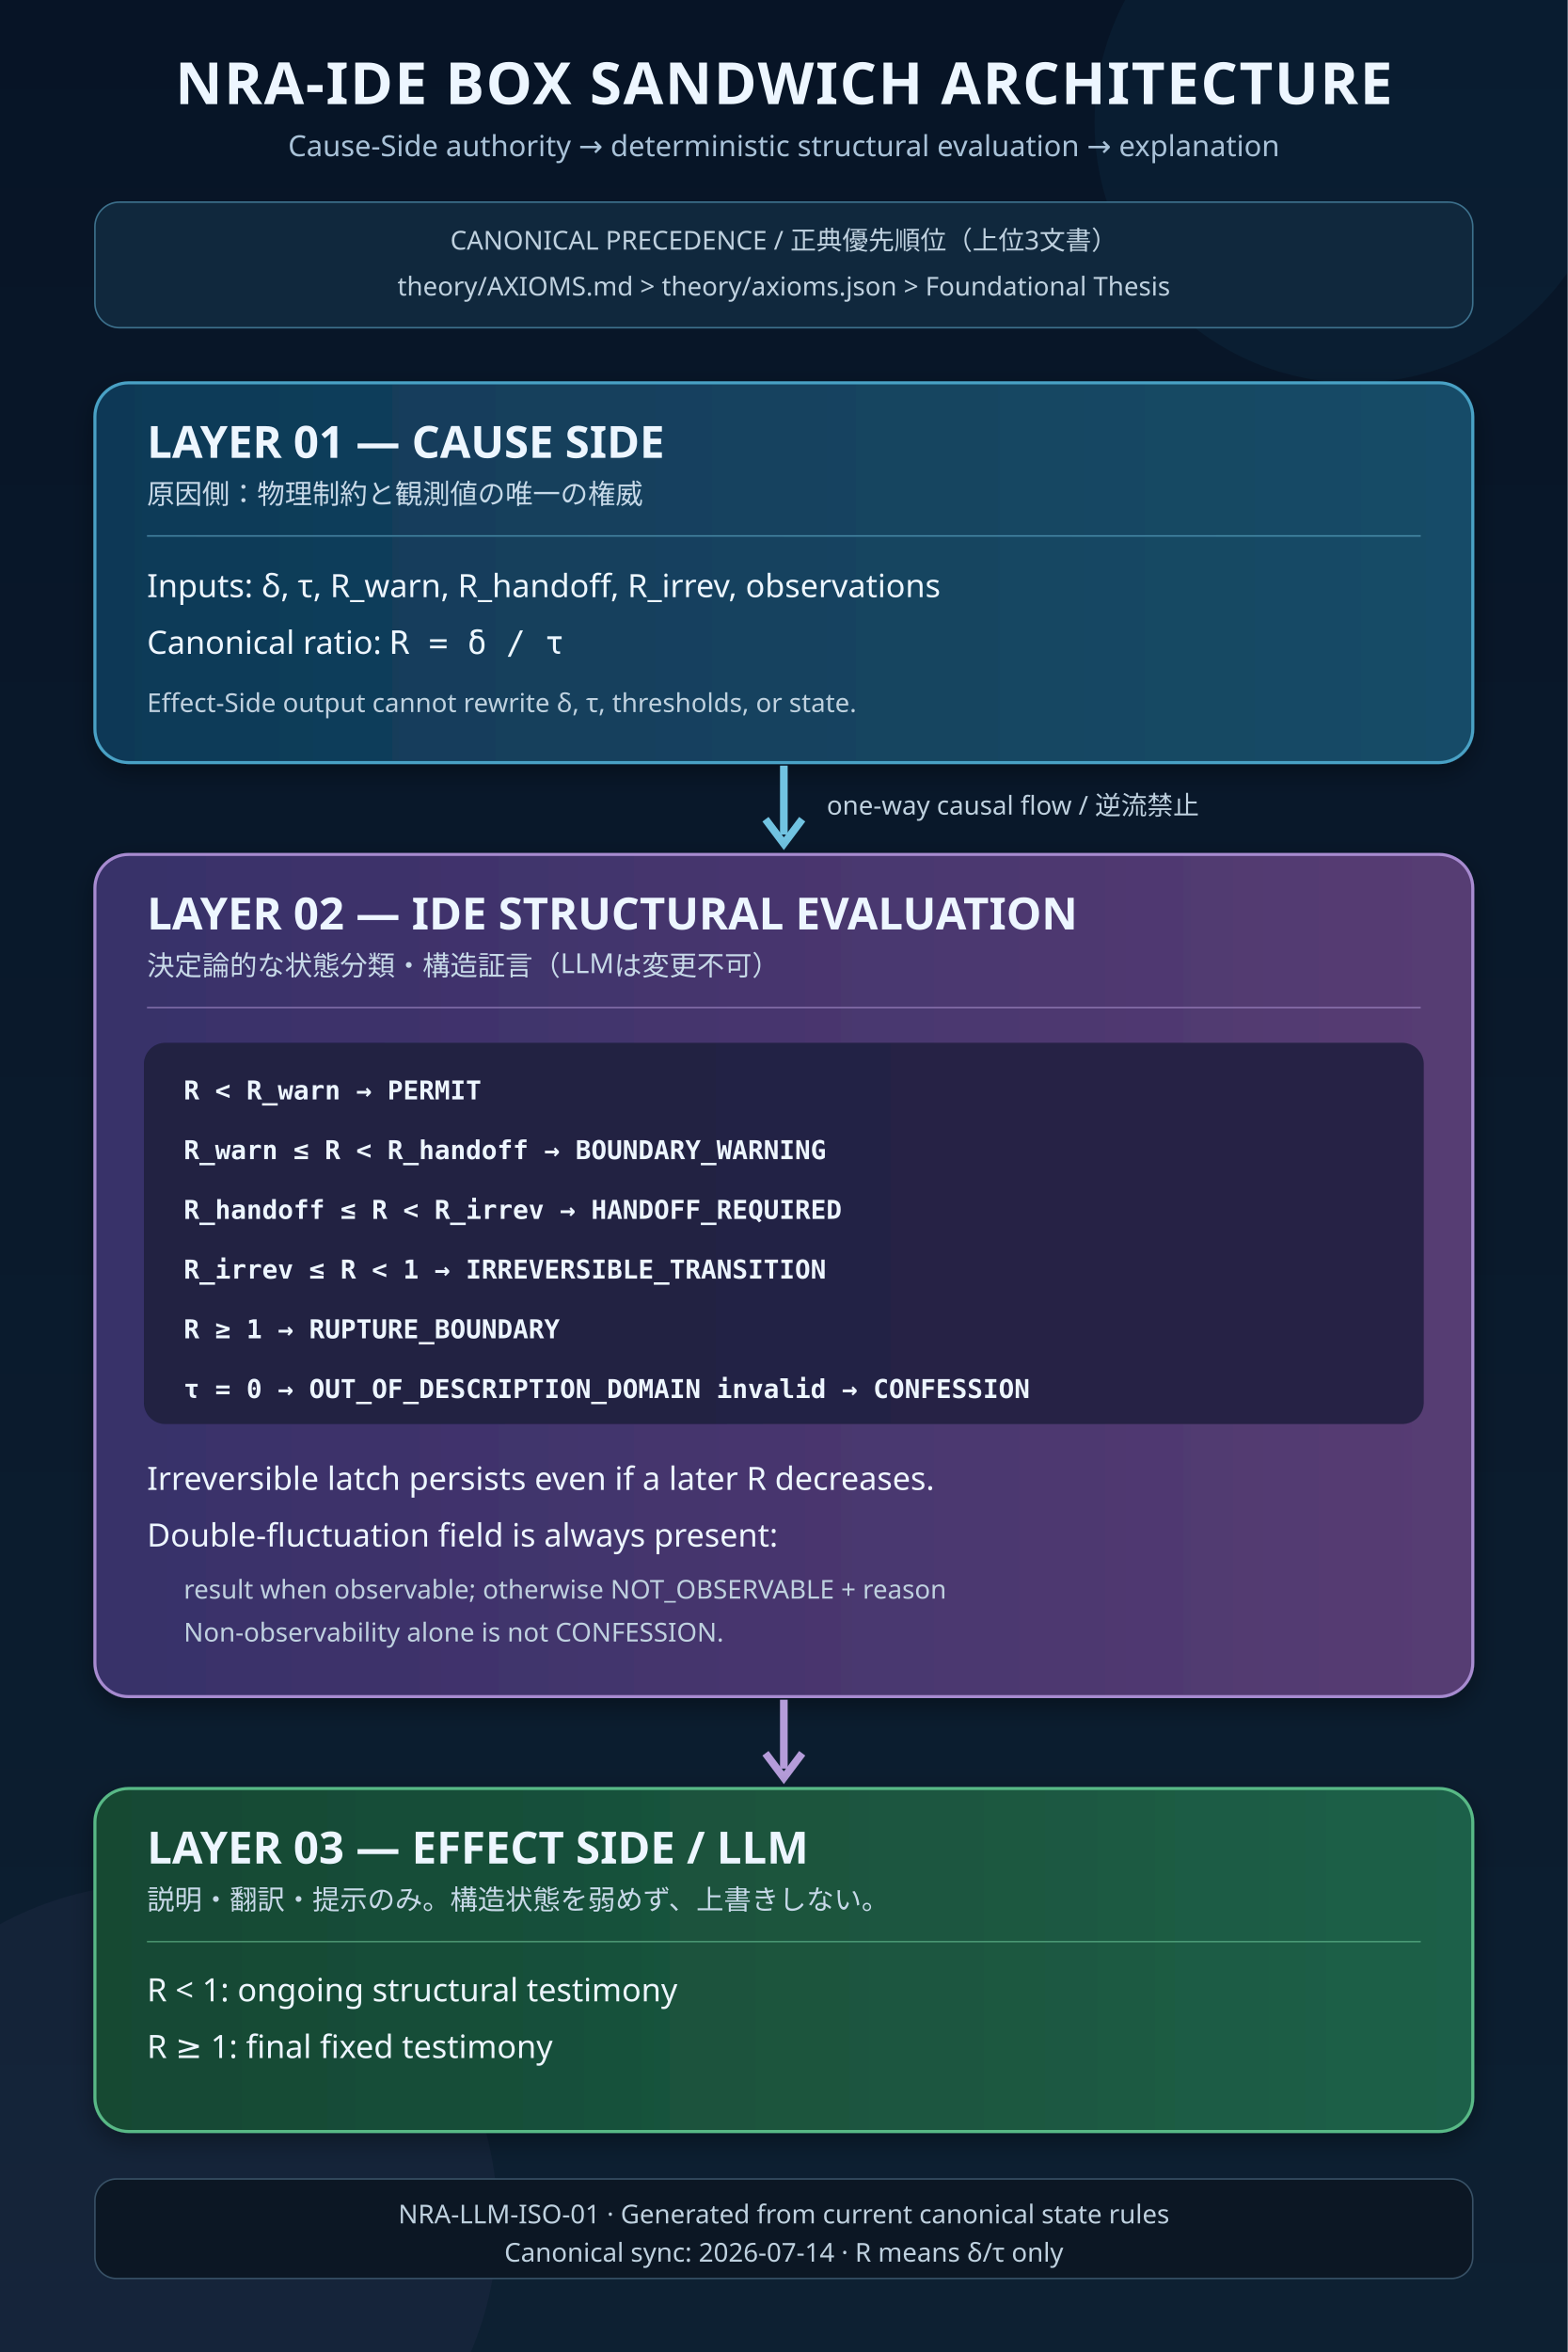
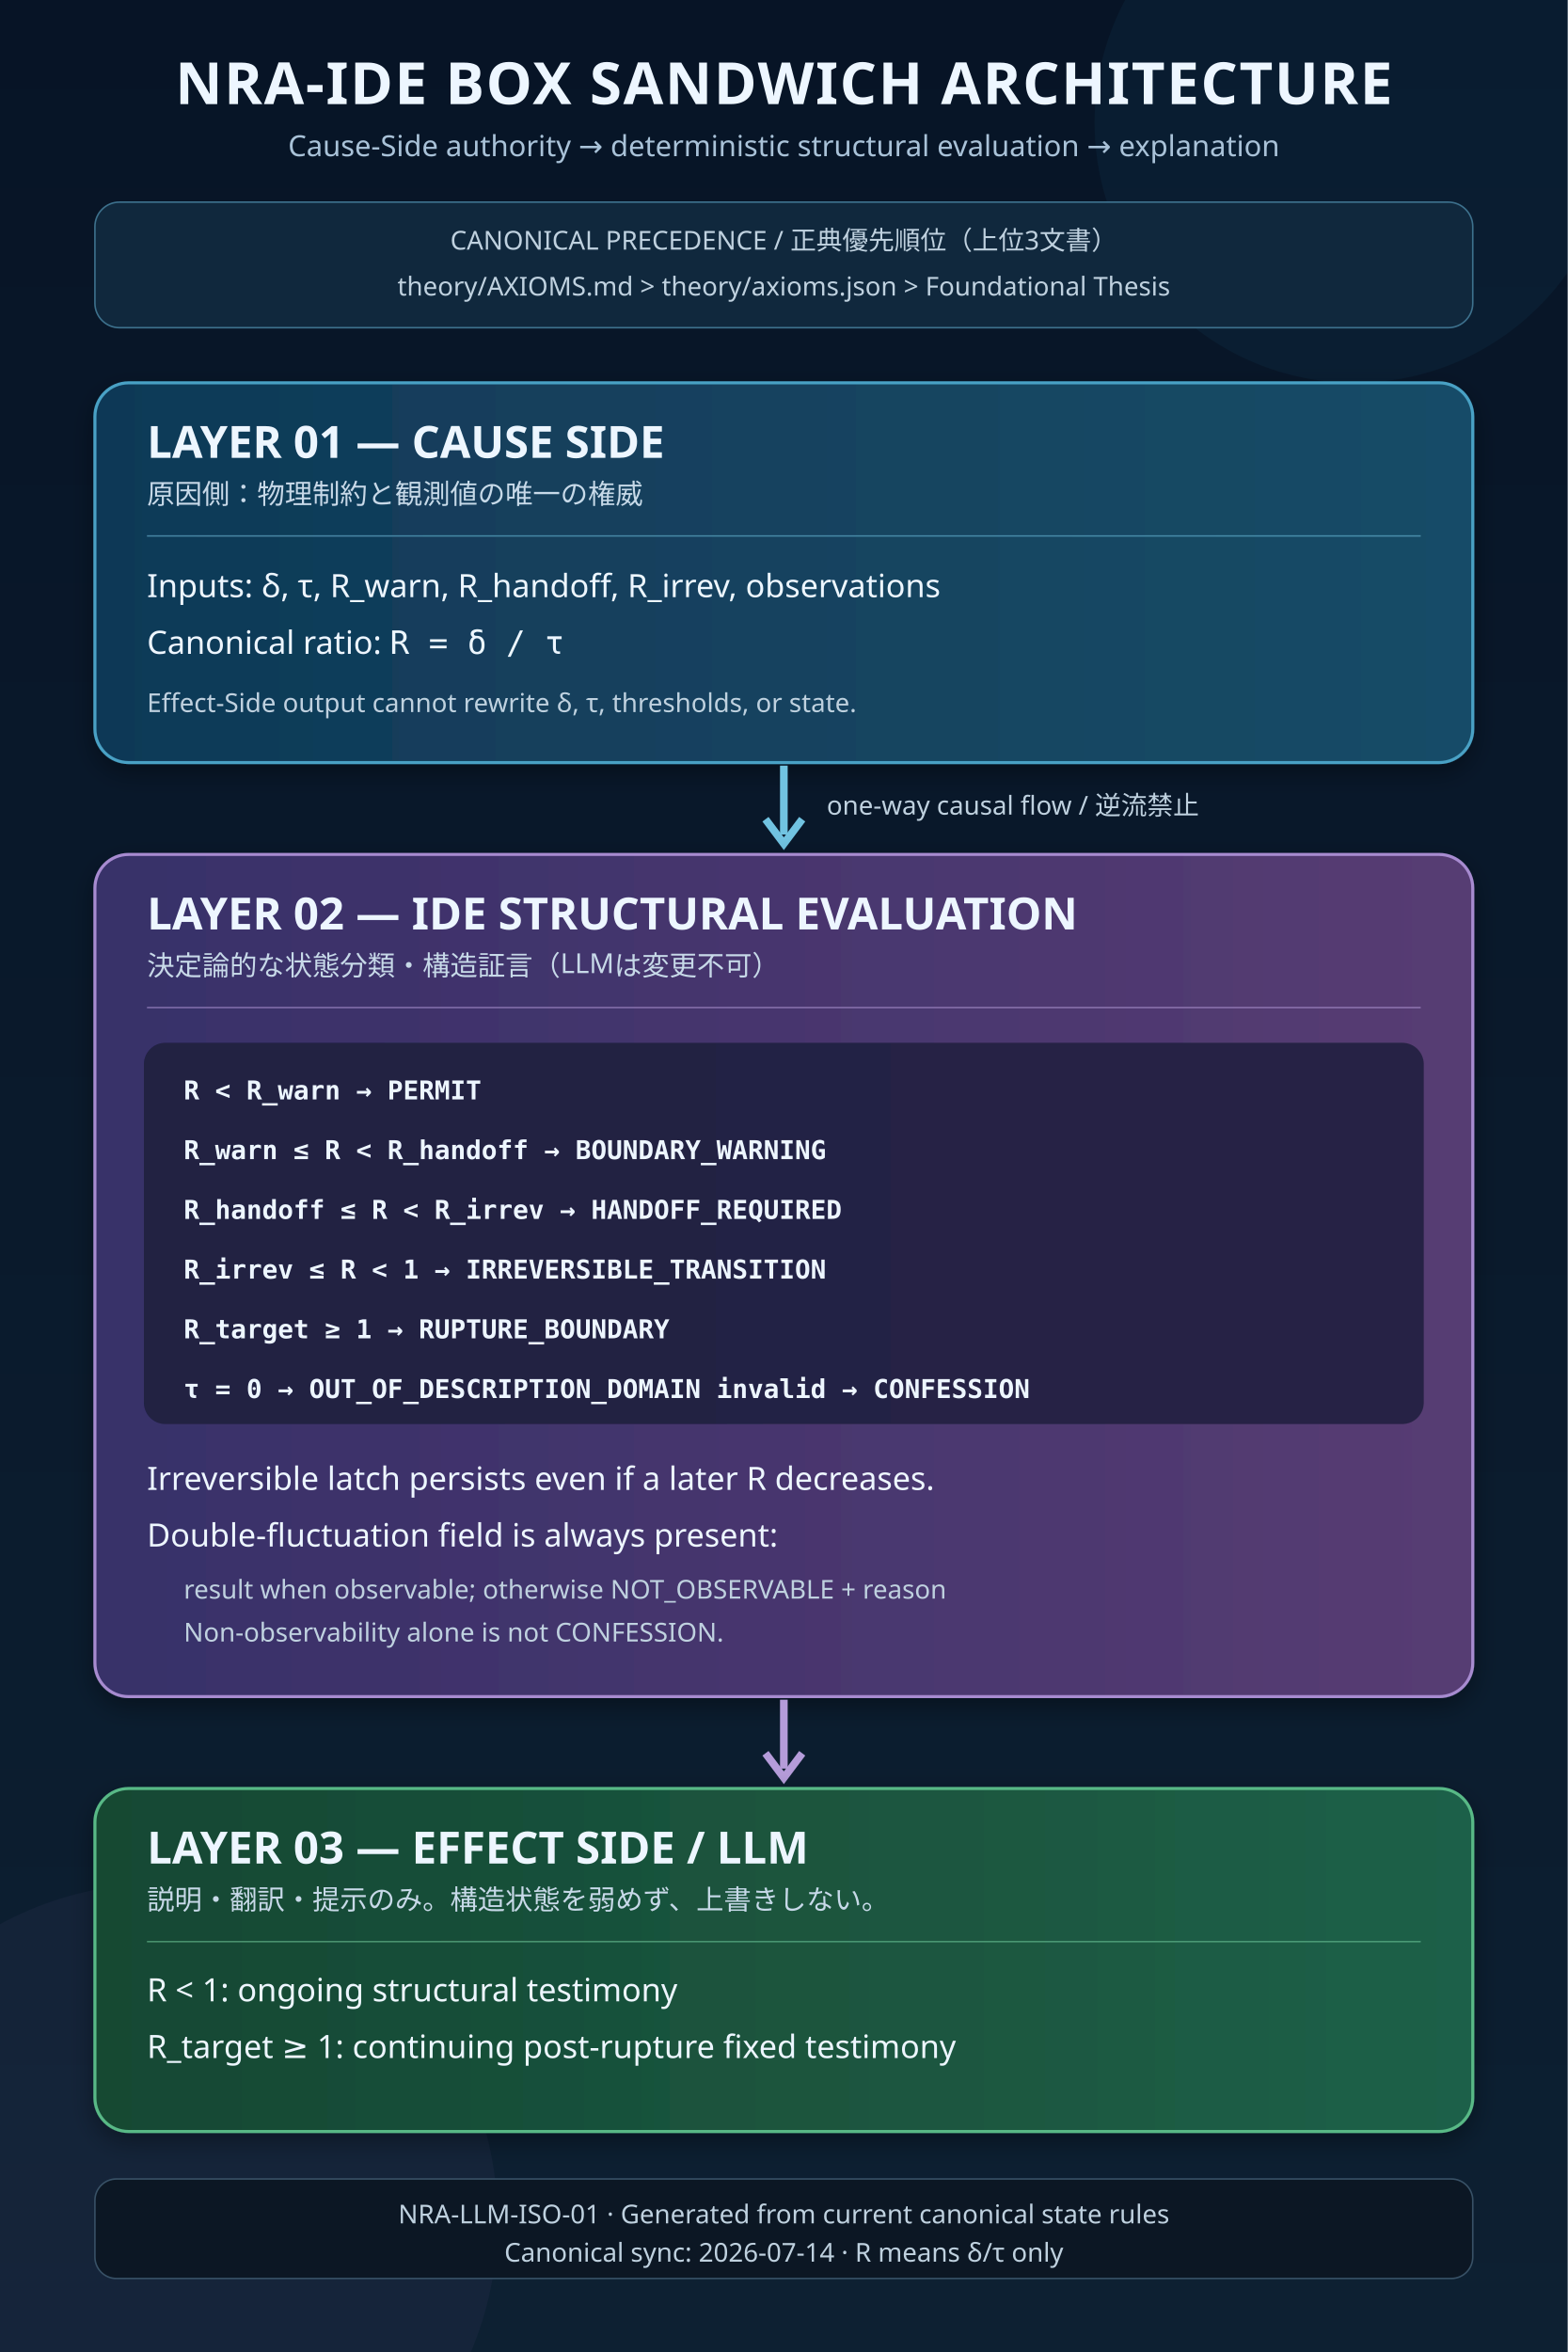
<svg xmlns="http://www.w3.org/2000/svg" width="1024" height="1536" viewBox="0 0 1024 1536">
  <defs>
    <linearGradient id="bg" x1="0" y1="0" x2="0" y2="1">
      <stop offset="0" stop-color="#071426" />
      <stop offset="1" stop-color="#0d2032" />
    </linearGradient>
    <linearGradient id="cause" x1="0" y1="0" x2="1" y2="0">
      <stop offset="0" stop-color="#103957" />
      <stop offset="1" stop-color="#174c67" />
    </linearGradient>
    <linearGradient id="ide" x1="0" y1="0" x2="1" y2="0">
      <stop offset="0" stop-color="#373069" />
      <stop offset="1" stop-color="#573c73" />
    </linearGradient>
    <linearGradient id="llm" x1="0" y1="0" x2="1" y2="0">
      <stop offset="0" stop-color="#174833" />
      <stop offset="1" stop-color="#1d6048" />
    </linearGradient>
    <filter id="shadow" x="-10%" y="-10%" width="120%" height="120%">
      <feDropShadow dx="0" dy="6" stdDeviation="8" flood-color="#000" flood-opacity=".35" />
    </filter>
    <style>
      text { font-family: "Segoe UI", "Yu Gothic UI", "Yu Gothic", sans-serif; fill: #edf6ff; }
      .title { font-size: 38px; font-weight: 700; letter-spacing: 1px; }
      .sub { font-size: 19px; fill: #a9c2d8; }
      .layer { font-size: 29px; font-weight: 700; }
      .jp { font-size: 18px; fill: #c7d9e8; }
      .body { font-size: 21px; }
      .small { font-size: 17px; fill: #bfd1df; }
      .mono { font-family: "Cascadia Mono", Consolas, monospace; font-size: 21px; }
      .state { font-family: "Cascadia Mono", Consolas, monospace; font-size: 17px; font-weight: 600; }
    </style>
  </defs>
  <rect width="1024" height="1536" fill="url(#bg)" />
  <circle cx="885" cy="80" r="170" fill="#1b6a8c" opacity=".10" />
  <circle cx="105" cy="1450" r="220" fill="#73569a" opacity=".08" />
  <text x="512" y="68" text-anchor="middle" class="title">NRA-IDE BOX SANDWICH ARCHITECTURE</text>
  <text x="512" y="102" text-anchor="middle" class="sub">Cause-Side authority → deterministic structural evaluation → explanation</text>
  <rect x="62" y="132" width="900" height="82" rx="16" fill="#10283d" stroke="#3d718d" />
  <text x="512" y="163" text-anchor="middle" class="small">CANONICAL PRECEDENCE / 正典優先順位（上位3文書）</text>
  <text x="512" y="193" text-anchor="middle" class="small">theory/AXIOMS.md  &gt;  theory/axioms.json  &gt;  Foundational Thesis</text>
  <g filter="url(#shadow)">
    <rect x="62" y="250" width="900" height="248" rx="22" fill="url(#cause)" stroke="#48a1c5" stroke-width="2" />
    <text x="96" y="299" class="layer">LAYER 01 — CAUSE SIDE</text>
    <text x="96" y="329" class="jp">原因側：物理制約と観測値の唯一の権威</text>
    <line x1="96" y1="350" x2="928" y2="350" stroke="#6bb9d7" opacity=".55" />
    <text x="96" y="390" class="body">Inputs: δ, τ, R_warn, R_handoff, R_irrev, observations</text>
    <text x="96" y="427" class="body">Canonical ratio: <tspan class="mono">R = δ / τ</tspan>
    </text>
    <text x="96" y="465" class="small">Effect-Side output cannot rewrite δ, τ, thresholds, or state.</text>
  </g>
  <path d="M512 500 V545" stroke="#71c3e1" stroke-width="5" />
  <path d="M500 535 L512 551 L524 535" fill="none" stroke="#71c3e1" stroke-width="5" />
  <text x="540" y="532" class="small">one-way causal flow / 逆流禁止</text>
  <g filter="url(#shadow)">
    <rect x="62" y="558" width="900" height="550" rx="22" fill="url(#ide)" stroke="#a78bd0" stroke-width="2" />
    <text x="96" y="607" class="layer">LAYER 02 — IDE STRUCTURAL EVALUATION</text>
    <text x="96" y="637" class="jp">決定論的な状態分類・構造証言（LLMは変更不可）</text>
    <line x1="96" y1="658" x2="928" y2="658" stroke="#b59cda" opacity=".55" />
    <rect x="94" y="681" width="836" height="249" rx="14" fill="#161b33" opacity=".72" />
    <text x="120" y="718" class="state">R &lt; R_warn                         → PERMIT</text>
    <text x="120" y="757" class="state">R_warn ≤ R &lt; R_handoff             → BOUNDARY_WARNING</text>
    <text x="120" y="796" class="state">R_handoff ≤ R &lt; R_irrev            → HANDOFF_REQUIRED</text>
    <text x="120" y="835" class="state">R_irrev ≤ R &lt; 1                    → IRREVERSIBLE_TRANSITION</text>
-     <text x="120" y="874" class="state">R ≥ 1                               → RUPTURE_BOUNDARY</text>
+     <text x="120" y="874" class="state">R_target ≥ 1                        → RUPTURE_BOUNDARY</text>
    <text x="120" y="913" class="state">τ = 0 → OUT_OF_DESCRIPTION_DOMAIN   invalid → CONFESSION</text>
    <text x="96" y="973" class="body">Irreversible latch persists even if a later R decreases.</text>
    <text x="96" y="1010" class="body">Double-fluctuation field is always present:</text>
    <text x="120" y="1044" class="small">result when observable; otherwise NOT_OBSERVABLE + reason</text>
    <text x="120" y="1072" class="small">Non-observability alone is not CONFESSION.</text>
  </g>
  <path d="M512 1110 V1155" stroke="#b59cda" stroke-width="5" />
  <path d="M500 1145 L512 1161 L524 1145" fill="none" stroke="#b59cda" stroke-width="5" />
  <g filter="url(#shadow)">
    <rect x="62" y="1168" width="900" height="224" rx="22" fill="url(#llm)" stroke="#58b986" stroke-width="2" />
    <text x="96" y="1217" class="layer">LAYER 03 — EFFECT SIDE / LLM</text>
    <text x="96" y="1247" class="jp">説明・翻訳・提示のみ。構造状態を弱めず、上書きしない。</text>
    <line x1="96" y1="1268" x2="928" y2="1268" stroke="#6fc99a" opacity=".55" />
    <text x="96" y="1307" class="body">R &lt; 1: ongoing structural testimony</text>
-     <text x="96" y="1344" class="body">R ≥ 1: final fixed testimony</text>
+     <text x="96" y="1344" class="body">R_target ≥ 1: continuing post-rupture fixed testimony</text>
  </g>
  <rect x="62" y="1423" width="900" height="65" rx="14" fill="#0c1724" stroke="#385166" />
  <text x="512" y="1452" text-anchor="middle" class="small">NRA-LLM-ISO-01 · Generated from current canonical state rules</text>
  <text x="512" y="1477" text-anchor="middle" class="small">Canonical sync: 2026-07-14 · R means δ/τ only</text>
</svg>
